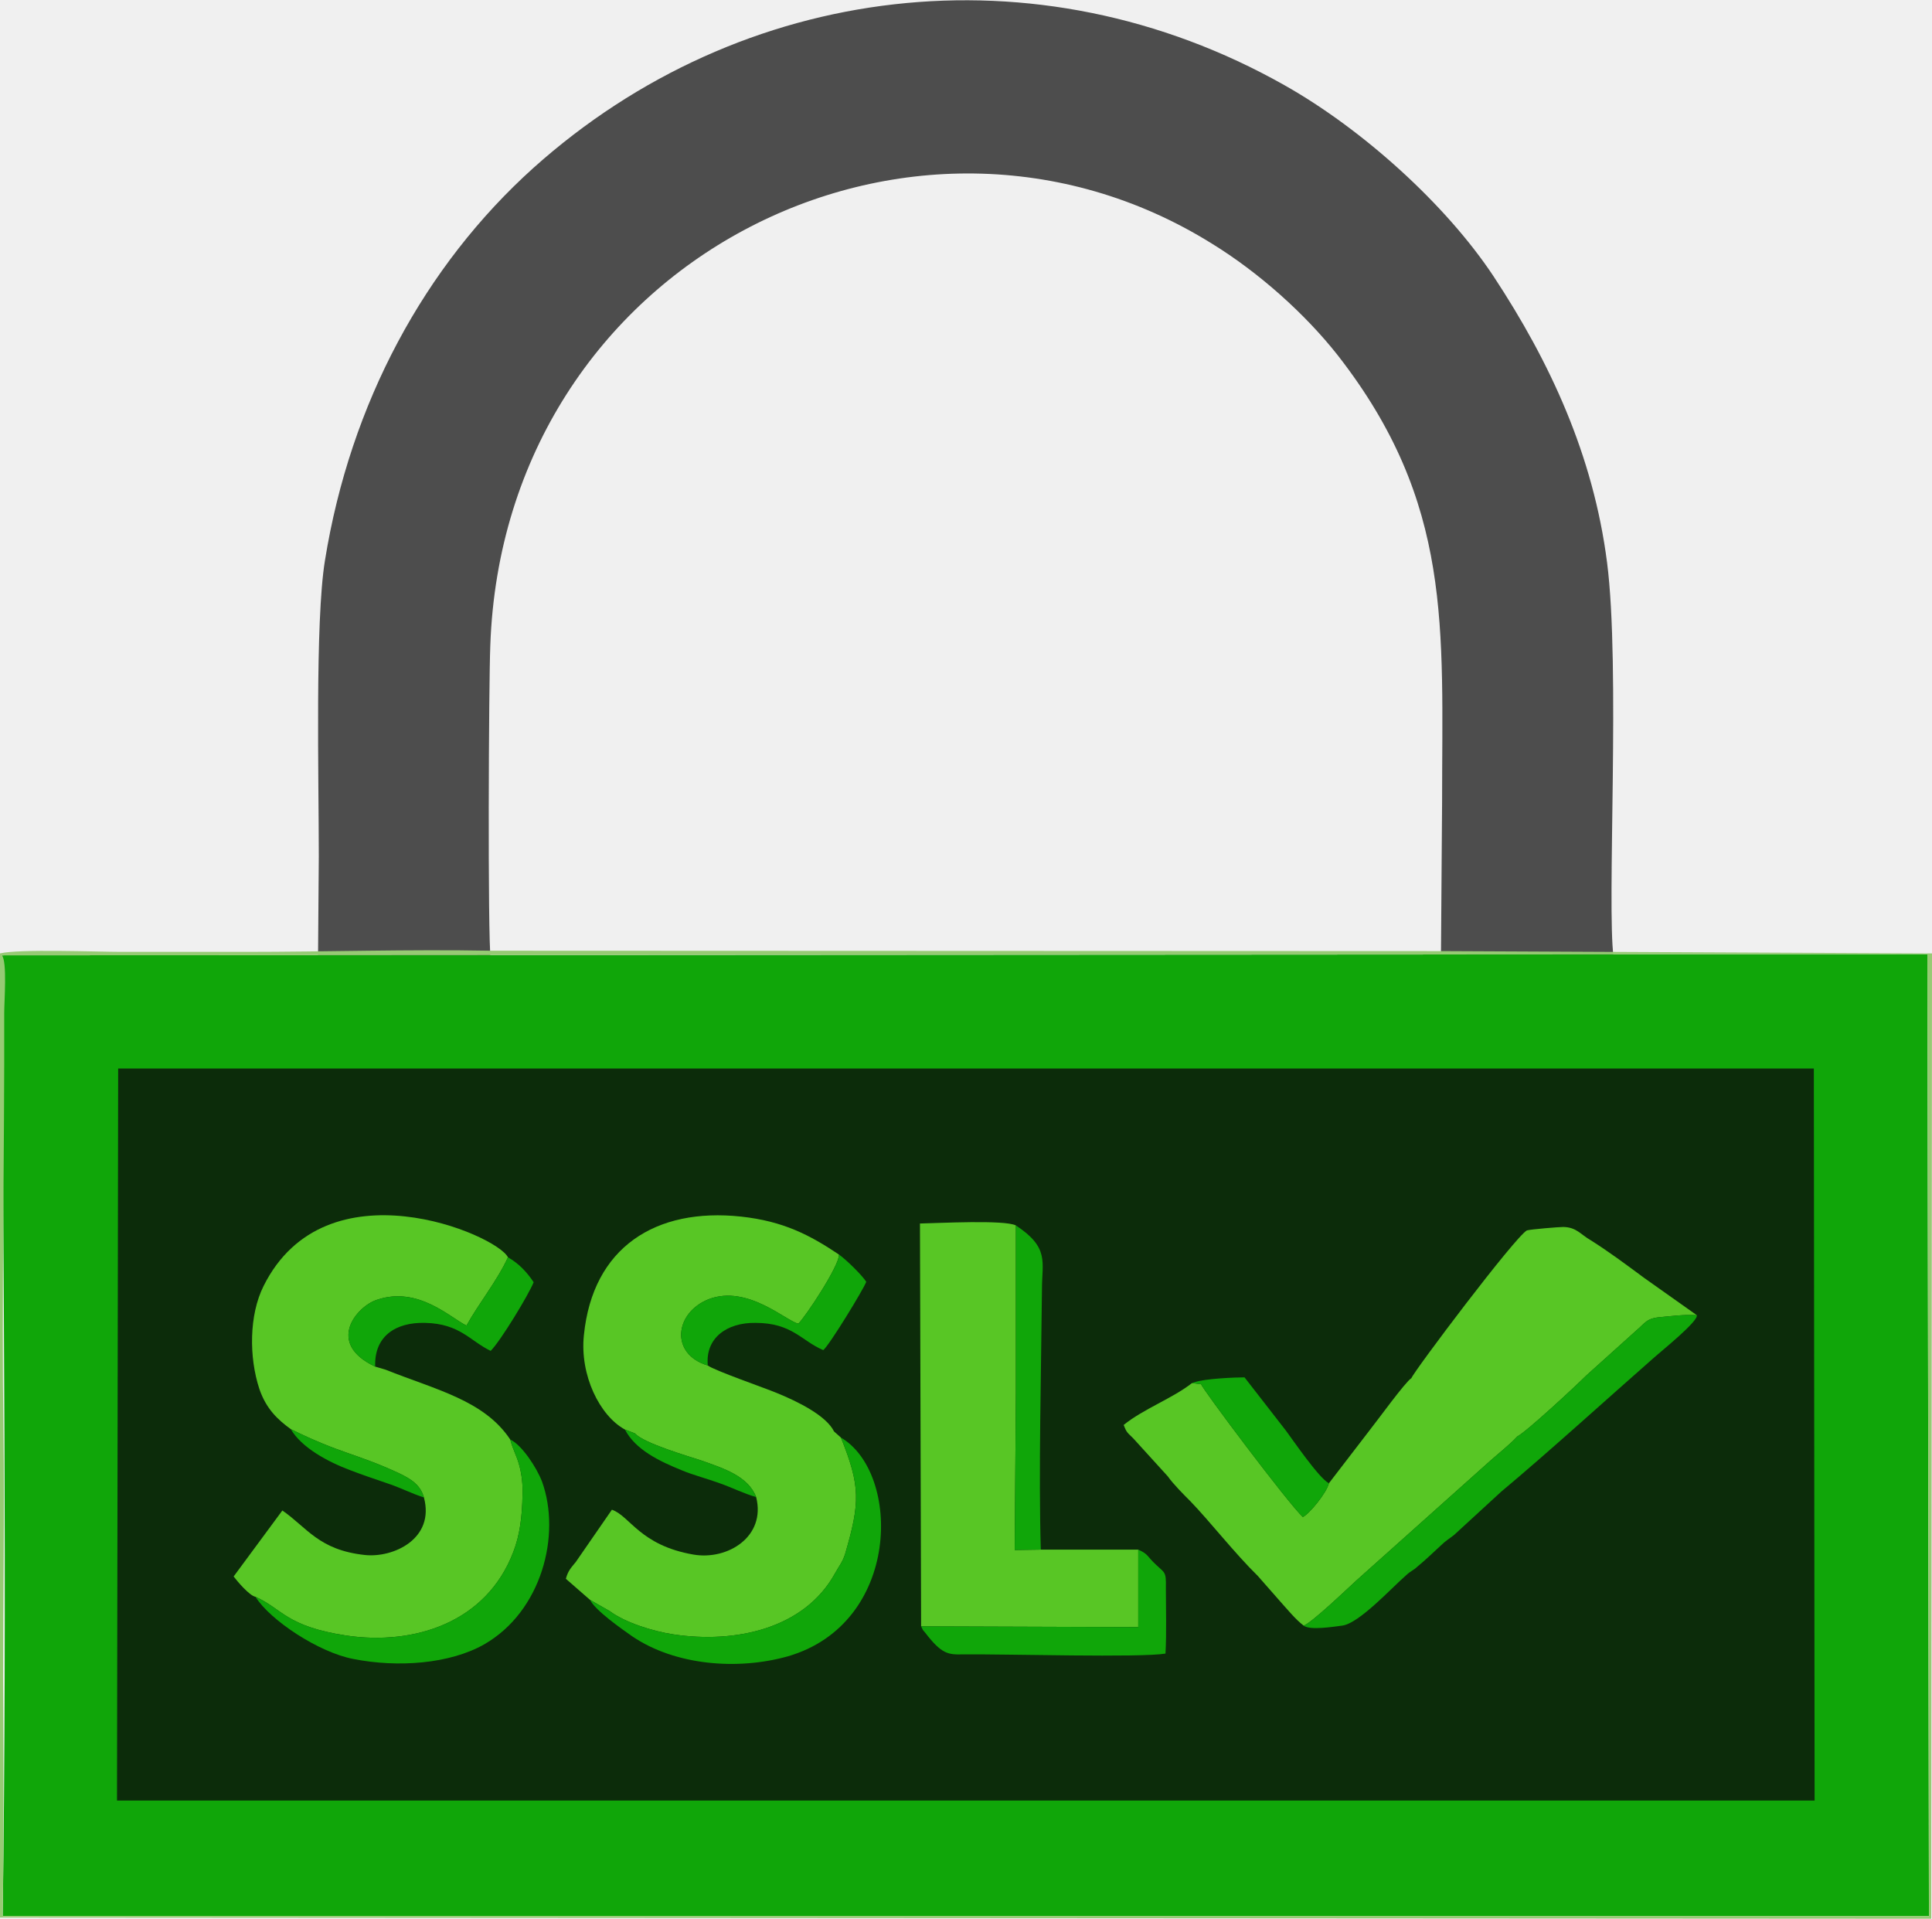
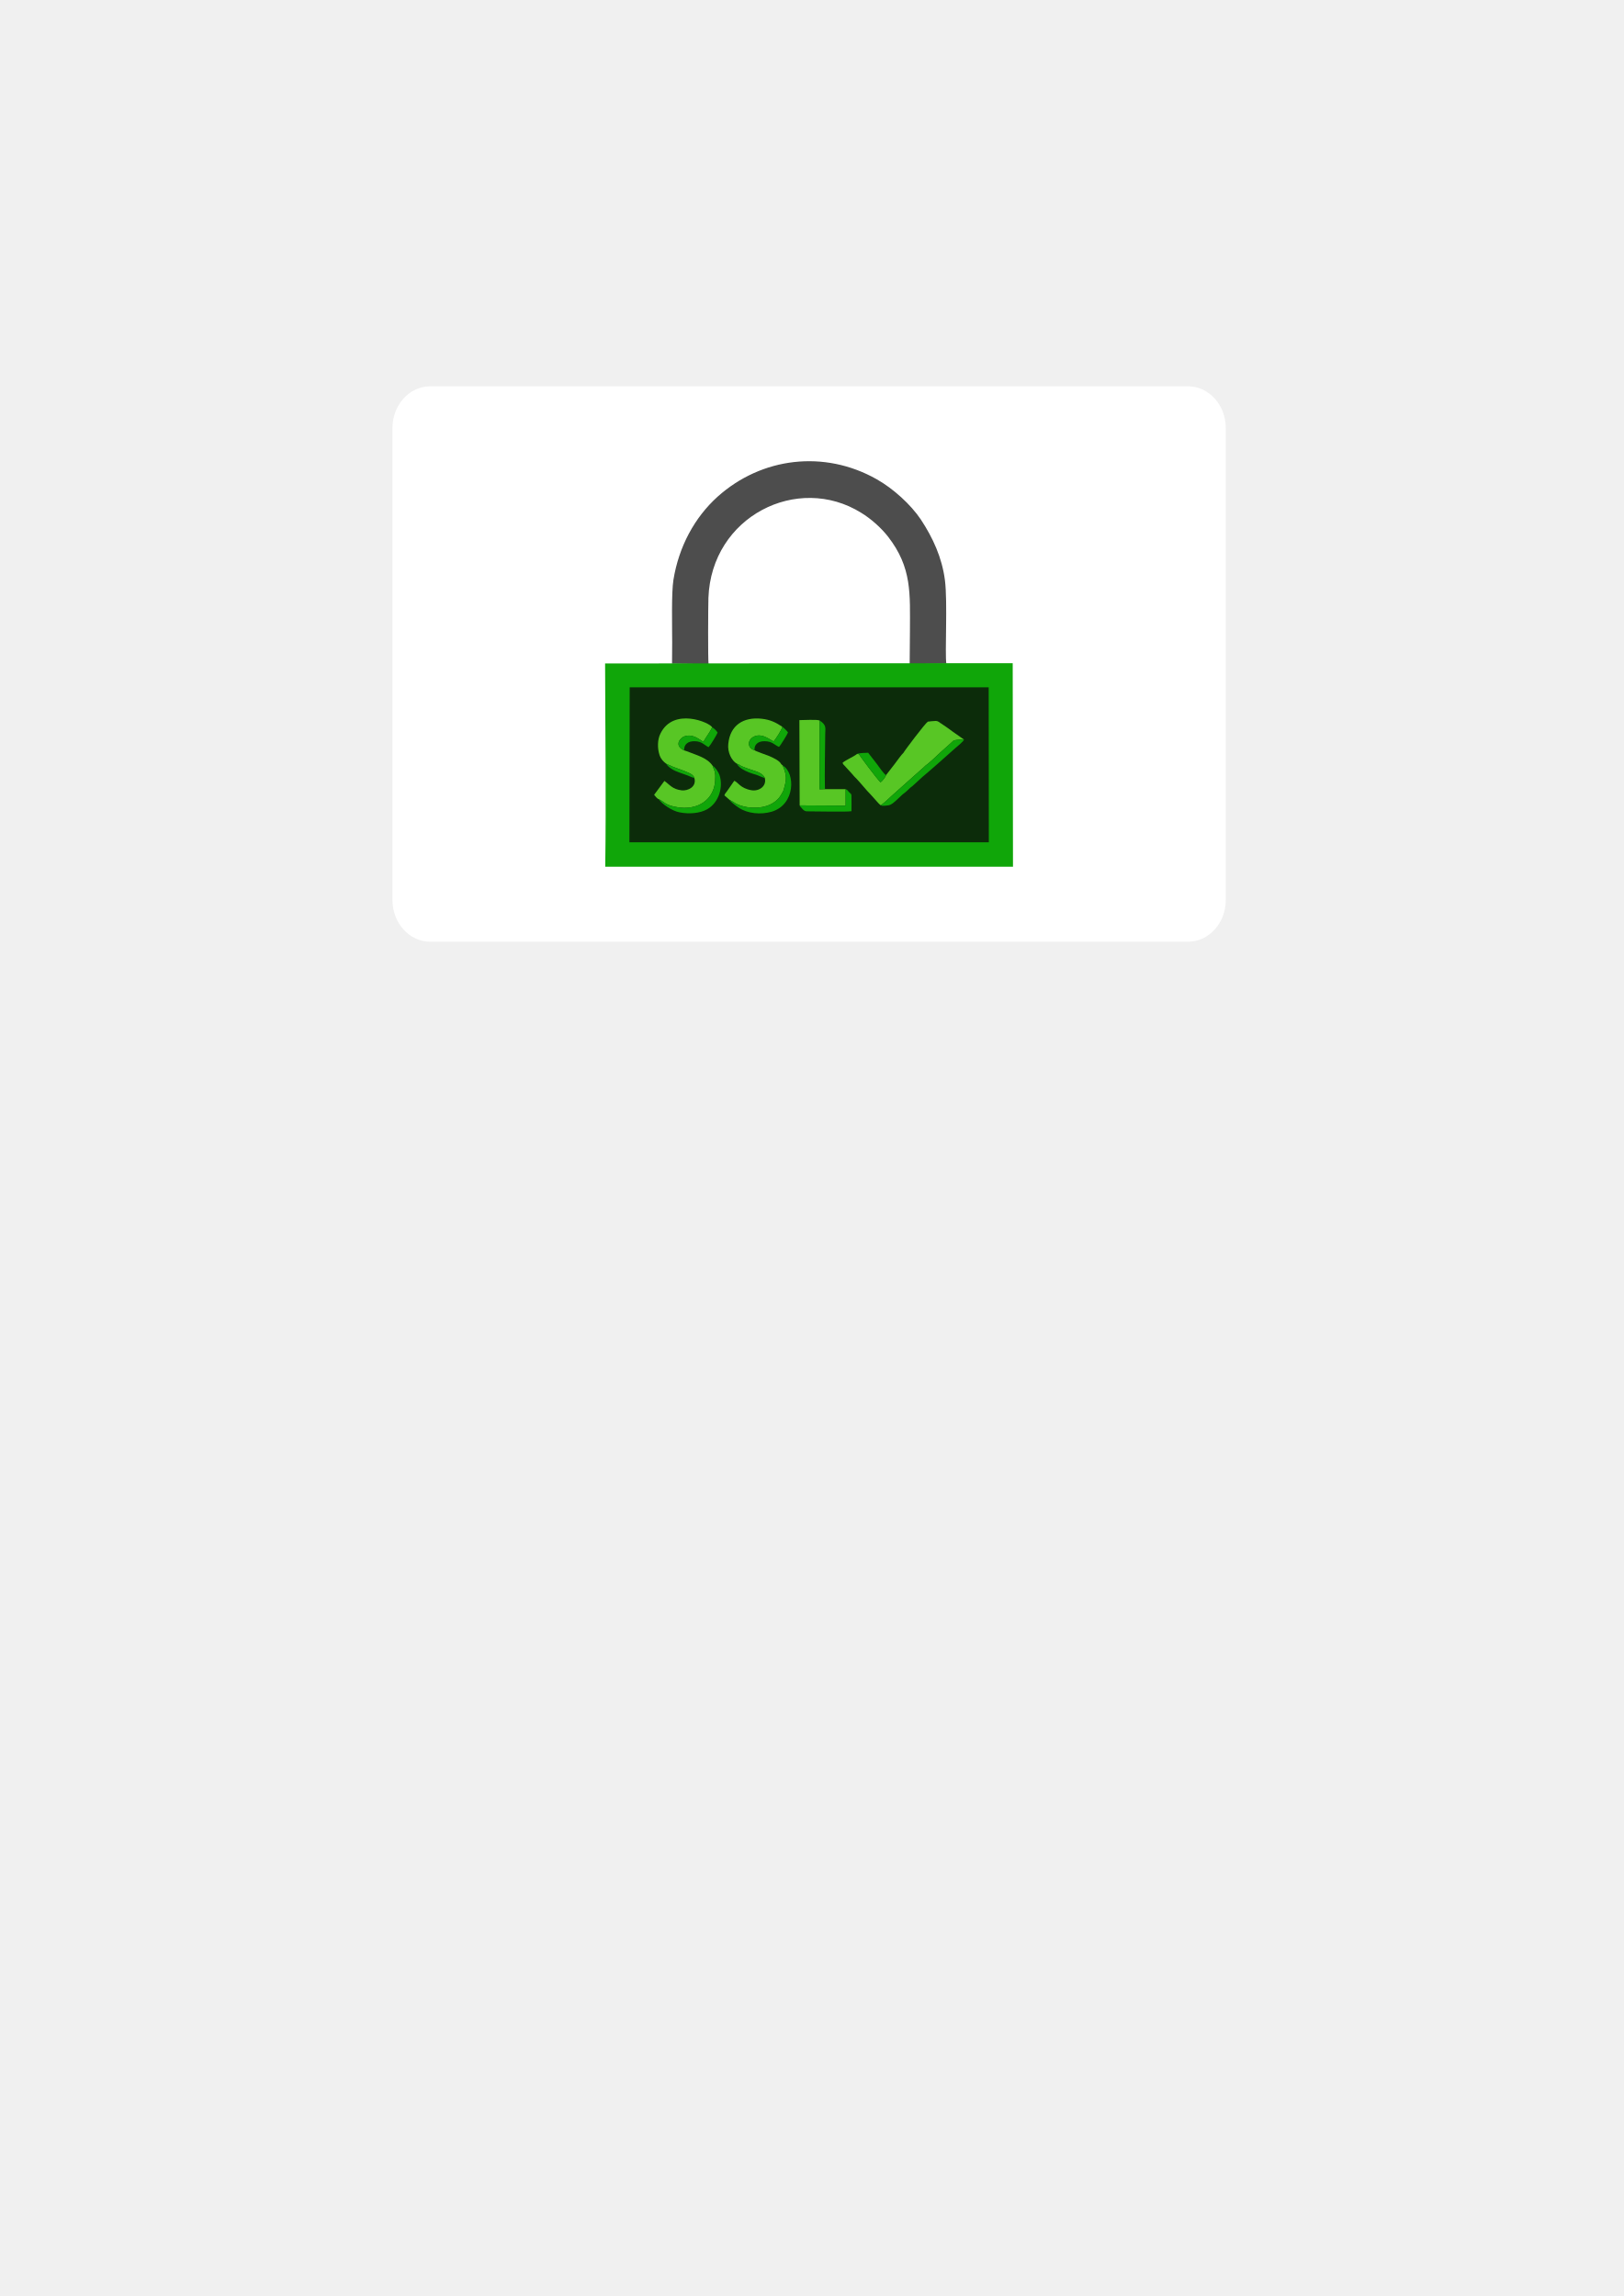
- <svg xmlns="http://www.w3.org/2000/svg" xml:space="preserve" width="5036" height="5001" preserveAspectRatio="xMidYMid meet" version="1.1" style="shape-rendering:geometricPrecision; text-rendering:geometricPrecision; image-rendering:optimizeQuality; fill-rule:evenodd; clip-rule:evenodd" viewBox="3308 579 5036 5001">
+ <svg xmlns="http://www.w3.org/2000/svg" xml:space="preserve" width="11.693in" height="16.535in" preserveAspectRatio="xMidYMid meet" version="1.1" style="shape-rendering:geometricPrecision; text-rendering:geometricPrecision; image-rendering:optimizeQuality; fill-rule:evenodd; clip-rule:evenodd" viewBox="0 0 11693 16535">
  <defs>
    <style type="text/css">
   
-     .fil2 {fill:#0C2C0A}
-     .fil1 {fill:#10A609}
-     .fil0 {fill:#4D4D4D}
-     .fil3 {fill:#58C625}
-     .fil4 {fill:#97CA74}
+     .fil3 {fill:#0C2C0A}
+     .fil2 {fill:#10A609}
+     .fil1 {fill:#4D4D4D}
+     .fil4 {fill:#58C625}
+     .fil0 {fill:white}
   
  </style>
  </defs>
  <g id="Layer_x0020_1">
-     <g id="_2274731327024">
-       <g id="_1775886671264">
-         <path class="fil0" d="M4587 3079c-8,-62 -5,-719 -1,-817 35,-1003 1099,-1535 1881,-1048 122,75 243,183 328,291 301,386 272,710 272,1164l-3 410 450 -5c-18,-135 18,-758 -17,-1029 -36,-280 -149,-523 -296,-746 -124,-187 -341,-383 -545,-498 -645,-364 -1416,-270 -1958,216 -283,255 -477,613 -543,1023 -26,159 -16,569 -16,771l-2 263 450 5 0 0z" />
-         <path class="fil1" d="M8332 3066l-5019 3c3,832 14,1672 2,2504l5021 0 -4 -2507z" />
-         <polygon class="fil2" points="3613,5272 8038,5272 8036,3364 3616,3364 " />
-         <path class="fil3" d="M3984 4199c18,53 49,81 82,105 130,64 169,63 278,113 37,17 60,33 69,65 29,108 -80,158 -154,150 -120,-13 -150,-71 -215,-116l-127 172c9,12 41,50 57,53 70,31 79,77 237,101 177,26 365,-34 435,-218 17,-44 23,-91 24,-149 1,-27 -2,-52 -8,-75 -8,-30 -16,-39 -24,-69 -68,-102 -192,-129 -325,-182l-27 -8c-130,-61 -48,-157 4,-174 108,-37 192,47 234,67 30,-55 81,-118 108,-178 -29,-59 -475,-250 -637,75 -38,76 -38,186 -11,268l0 0z" />
-         <path class="fil3" d="M6772 4445c-6,25 -51,80 -68,88 -37,-34 -263,-335 -265,-346l-24 -3c-51,40 -126,67 -178,109 8,21 10,20 25,35l90 99c14,20 41,47 59,65 52,54 114,134 176,195l58 66c18,20 40,47 61,63 19,-5 116,-98 138,-118l349 -312c19,-17 52,-43 70,-63 24,-12 154,-133 180,-159l130 -117c23,-19 26,-32 63,-35 33,-3 60,-7 95,-5 -44,-31 -89,-63 -137,-97 -50,-37 -93,-69 -139,-98 -28,-16 -37,-34 -72,-35 -11,0 -85,6 -95,9 -31,17 -293,365 -301,385 -16,10 -89,111 -109,136l-106 138 0 0z" />
-         <path class="fil3" d="M4963 4315c23,26 141,60 174,71 56,20 121,40 142,95 26,103 -74,165 -163,150 -140,-24 -166,-101 -213,-117l-94 136c-12,15 -20,22 -26,44l63 55 51 29c40,30 113,53 167,61 160,24 341,-14 421,-160 11,-20 19,-28 26,-50 39,-134 40,-176 -11,-303l-18 -16c-20,-41 -94,-78 -151,-101 -26,-11 -164,-59 -178,-71 -99,-29 -87,-138 3,-173 101,-38 202,58 233,64 18,-17 107,-151 106,-180 -76,-51 -145,-87 -255,-99 -223,-24 -387,80 -410,309 -11,104 41,210 107,246l26 10 0 0z" />
-         <path class="fil3" d="M5709 4818l566 2 0 -202 -254 0 -68 1 3 -409 0 -437c-30,-15 -200,-6 -250,-5l3 1050 0 0z" />
-         <path class="fil4" d="M3313 3069l5019 -3 2 1180 2 1327 -5021 0c3,-208 2,-418 1,-626 0,-210 4,-421 1,-631 -5,-354 3,-736 2,-1097 0,-31 8,-133 -6,-150l0 0zm5031 -5l-1280 -6 -2477 -1c-213,-4 -429,3 -643,3 -106,0 -212,0 -318,0 -65,0 -269,-8 -318,4l0 2513 5034 3 2 -2516z" />
-         <path class="fil1" d="M7263 4323c-18,20 -51,46 -70,63l-349 312c-22,20 -119,113 -138,118 16,13 78,3 101,0 44,-6 128,-98 166,-131 14,-13 17,-11 30,-23 23,-19 39,-35 62,-56 9,-9 21,-17 33,-26l123 -113c121,-101 276,-242 399,-350 19,-17 115,-94 111,-110 -35,-2 -62,2 -95,5 -37,3 -40,16 -63,35l-130 117c-26,26 -156,147 -180,159z" />
-         <path class="fil1" d="M4846 4749c14,28 83,76 110,95 112,76 275,89 406,52 295,-86 295,-478 138,-570 51,127 50,169 11,303 -7,22 -15,30 -26,50 -80,146 -261,184 -421,160 -54,-8 -127,-31 -167,-61l-51 -29z" />
-         <path class="fil1" d="M3974 4741c38,61 165,145 255,162 116,23 251,13 341,-38 150,-86 201,-285 151,-424 -14,-37 -53,-96 -83,-110 8,30 16,39 24,69 6,23 9,48 8,75 -1,58 -7,105 -24,149 -70,184 -258,244 -435,218 -158,-24 -167,-70 -237,-101l0 0z" />
-         <path class="fil1" d="M5709 4818c9,17 -1,2 11,17 43,56 60,57 99,56 118,-1 460,9 527,-2 3,-54 1,-117 1,-172 1,-42 -3,-38 -25,-59 -25,-23 -20,-28 -47,-40l0 202 -566 -2z" />
-         <path class="fil1" d="M5956 4210l-3 409 68 -1c-6,-196 1,-470 3,-679 0,-71 20,-108 -68,-166l0 437 0 0z" />
-         <path class="fil1" d="M5153 4138c-7,-71 49,-112 124,-111 96,0 120,47 177,71 16,-13 104,-157 112,-178 -9,-15 -50,-56 -71,-71 1,29 -88,163 -106,180 -31,-6 -132,-102 -233,-64 -90,35 -102,144 -3,173l0 0z" />
-         <path class="fil1" d="M4286 4141c-3,-79 53,-116 130,-114 91,2 117,47 171,73 26,-26 100,-148 112,-179 -18,-27 -39,-49 -67,-65 -27,60 -78,123 -108,178 -42,-20 -126,-104 -234,-67 -52,17 -134,113 -4,174l0 0z" />
-         <path class="fil1" d="M6415 4184l24 3c2,11 228,312 265,346 17,-8 62,-63 68,-88 -26,-13 -94,-113 -112,-137 -39,-50 -72,-93 -108,-139 -23,0 -104,3 -131,13 -2,0 -4,1 -6,2l0 0z" />
-         <path class="fil1" d="M4413 4482c-9,-32 -32,-48 -69,-65 -109,-50 -148,-49 -278,-113 28,48 96,85 155,107 31,12 61,22 96,34 34,11 64,27 96,37l0 0z" />
-         <path class="fil1" d="M5279 4481c-21,-55 -86,-75 -142,-95 -33,-11 -151,-45 -174,-71l-26 -10c27,52 88,82 150,107 29,12 64,21 97,33 34,12 63,27 95,36z" />
-       </g>
+     <rect class="fil0" x="2826" y="2782" width="6000" height="4000" rx="272" ry="300" />
+     <g id="_1775886671264">
+       <path class="fil1" d="M5102 4783c-5,-36 -3,-420 -1,-477 21,-587 643,-898 1100,-613 72,44 142,107 192,170 176,226 159,415 159,681l-2 239 264 -3c-11,-79 10,-443 -10,-601 -21,-164 -87,-306 -173,-437 -73,-109 -200,-224 -319,-291 -377,-213 -828,-158 -1145,126 -166,150 -279,359 -318,599 -15,93 -9,332 -9,451l-1 153 263 3 0 0 0 0z" />
+       <path class="fil2" d="M7292 4776l-2935 2c1,486 8,977 1,1464l2936 0 -2 -1466 0 0z" />
+       <polygon class="fil3" points="4532,6066 7120,6066 7119,4950 4534,4950 " />
+       <path class="fil4" d="M4749 5438c11,31 29,48 48,62 76,37 99,37 163,66 21,10 35,19 40,38 17,63 -47,92 -90,88 -70,-8 -88,-42 -126,-68l-74 100c5,7 24,30 33,31 41,19 46,45 139,59 103,16 213,-19 254,-127 10,-26 14,-53 14,-87 1,-16 -1,-31 -4,-44 -5,-18 -10,-23 -14,-40 -40,-60 -113,-76 -190,-107l-16 -5c-76,-35 -28,-91 2,-101 63,-22 112,27 137,39 17,-32 47,-69 63,-104 -17,-35 -278,-146 -372,44 -23,44 -23,108 -7,156l0 0 0 0z" />
+       <path class="fil4" d="M6380 5582c-4,15 -30,47 -40,52 -22,-20 -154,-196 -155,-203l-14 -1c-30,23 -74,39 -104,63 4,13 6,12 14,21l53 58c8,11 24,27 35,38 30,31 66,78 102,114l34 38c11,12 24,28 36,37 11,-3 68,-57 81,-69l204 -182c11,-10 30,-25 41,-37 14,-7 90,-78 105,-93l76 -68c14,-12 15,-19 37,-21 19,-2 35,-4 56,-3 -26,-18 -53,-37 -81,-57 -29,-21 -54,-40 -81,-57 -16,-9 -22,-20 -42,-20 -6,0 -50,3 -56,5 -18,10 -171,213 -176,225 -9,6 -52,65 -63,80l-62 80 0 0z" />
+       <path class="fil4" d="M5322 5506c13,15 82,35 101,42 33,11 71,23 84,55 15,61 -44,97 -96,88 -82,-14 -97,-59 -124,-68l-55 79c-7,9 -12,13 -16,26l37 32 30 17c23,18 66,31 98,36 93,14 199,-8 246,-94 6,-12 11,-16 15,-29 23,-78 24,-103 -6,-177l-11 -10c-11,-24 -55,-45 -88,-59 -15,-6 -96,-34 -104,-41 -58,-17 -51,-81 2,-101 59,-23 118,33 136,37 10,-10 62,-88 62,-105 -45,-30 -85,-51 -149,-58 -131,-14 -227,47 -240,181 -7,60 24,122 62,143l16 6 0 0 0 0z" />
+       <path class="fil4" d="M5758 5800l331 2 0 -119 -149 0 -39 1 1 -239 0 -256c-17,-9 -117,-3 -146,-3l2 614 0 0 0 0z" />
+       <path class="fil2" d="M6667 5511c-11,12 -30,27 -41,37l-204 182c-13,12 -70,66 -81,69 9,8 46,2 59,0 26,-3 75,-57 97,-76 8,-8 10,-7 18,-14 13,-11 23,-20 36,-33 5,-5 12,-10 19,-15l72 -66c71,-59 162,-141 234,-205 11,-9 67,-55 65,-64 -21,-1 -37,1 -56,3 -22,2 -23,9 -37,21l-76 68c-15,15 -91,86 -105,93l0 0z" />
+       <path class="fil2" d="M5253 5760c8,16 49,45 65,56 65,44 160,52 237,30 173,-50 173,-280 81,-333 30,74 29,99 6,177 -4,13 -9,17 -15,29 -47,86 -153,108 -246,94 -32,-5 -75,-18 -98,-36l-30 -17 0 0z" />
+       <path class="fil2" d="M4743 5755c23,36 97,85 149,95 68,14 147,8 200,-22 88,-50 117,-167 88,-248 -8,-22 -31,-56 -48,-64 4,17 9,22 14,40 3,13 5,28 4,44 0,34 -4,61 -14,87 -41,108 -151,143 -254,127 -93,-14 -98,-40 -139,-59l0 0 0 0z" />
+       <path class="fil2" d="M5758 5800c5,10 -1,2 6,10 26,33 36,34 58,33 69,0 269,5 309,-1 1,-32 0,-68 0,-101 1,-24 -2,-22 -15,-34 -14,-14 -11,-17 -27,-24l0 119 -331 -2z" />
+       <path class="fil2" d="M5902 5445l-1 239 39 -1c-3,-114 1,-274 2,-397 0,-41 12,-63 -40,-97l0 256 0 0z" />
+       <path class="fil2" d="M5433 5403c-4,-42 28,-66 72,-65 56,0 71,27 104,41 9,-7 61,-91 65,-104 -5,-9 -29,-33 -41,-41 0,17 -52,95 -62,105 -18,-4 -77,-60 -136,-37 -53,20 -60,84 -2,101l0 0z" />
+       <path class="fil2" d="M4926 5404c-2,-46 31,-67 76,-66 53,1 68,27 100,43 15,-16 58,-87 65,-105 -10,-16 -23,-29 -39,-38 -16,35 -46,72 -63,104 -25,-12 -74,-61 -137,-39 -30,10 -78,66 -2,101l0 0z" />
+       <path class="fil2" d="M6171 5430l14 1c1,7 133,183 155,203 10,-5 36,-37 40,-52 -16,-7 -55,-66 -66,-80 -23,-29 -42,-54 -63,-81 -13,0 -61,2 -77,7 -1,0 -2,1 -3,2l0 0 0 0z" />
+       <path class="fil2" d="M5000 5604c-5,-19 -19,-28 -40,-38 -64,-29 -87,-29 -163,-66 16,28 56,50 91,62 18,7 35,13 56,20 20,7 37,16 56,22l0 0 0 0z" />
+       <path class="fil2" d="M5507 5603c-13,-32 -51,-44 -84,-55 -19,-7 -88,-27 -101,-42l-16 -6c16,31 52,48 88,63 17,7 38,12 57,19 20,7 37,16 56,21l0 0z" />
    </g>
  </g>
</svg>
